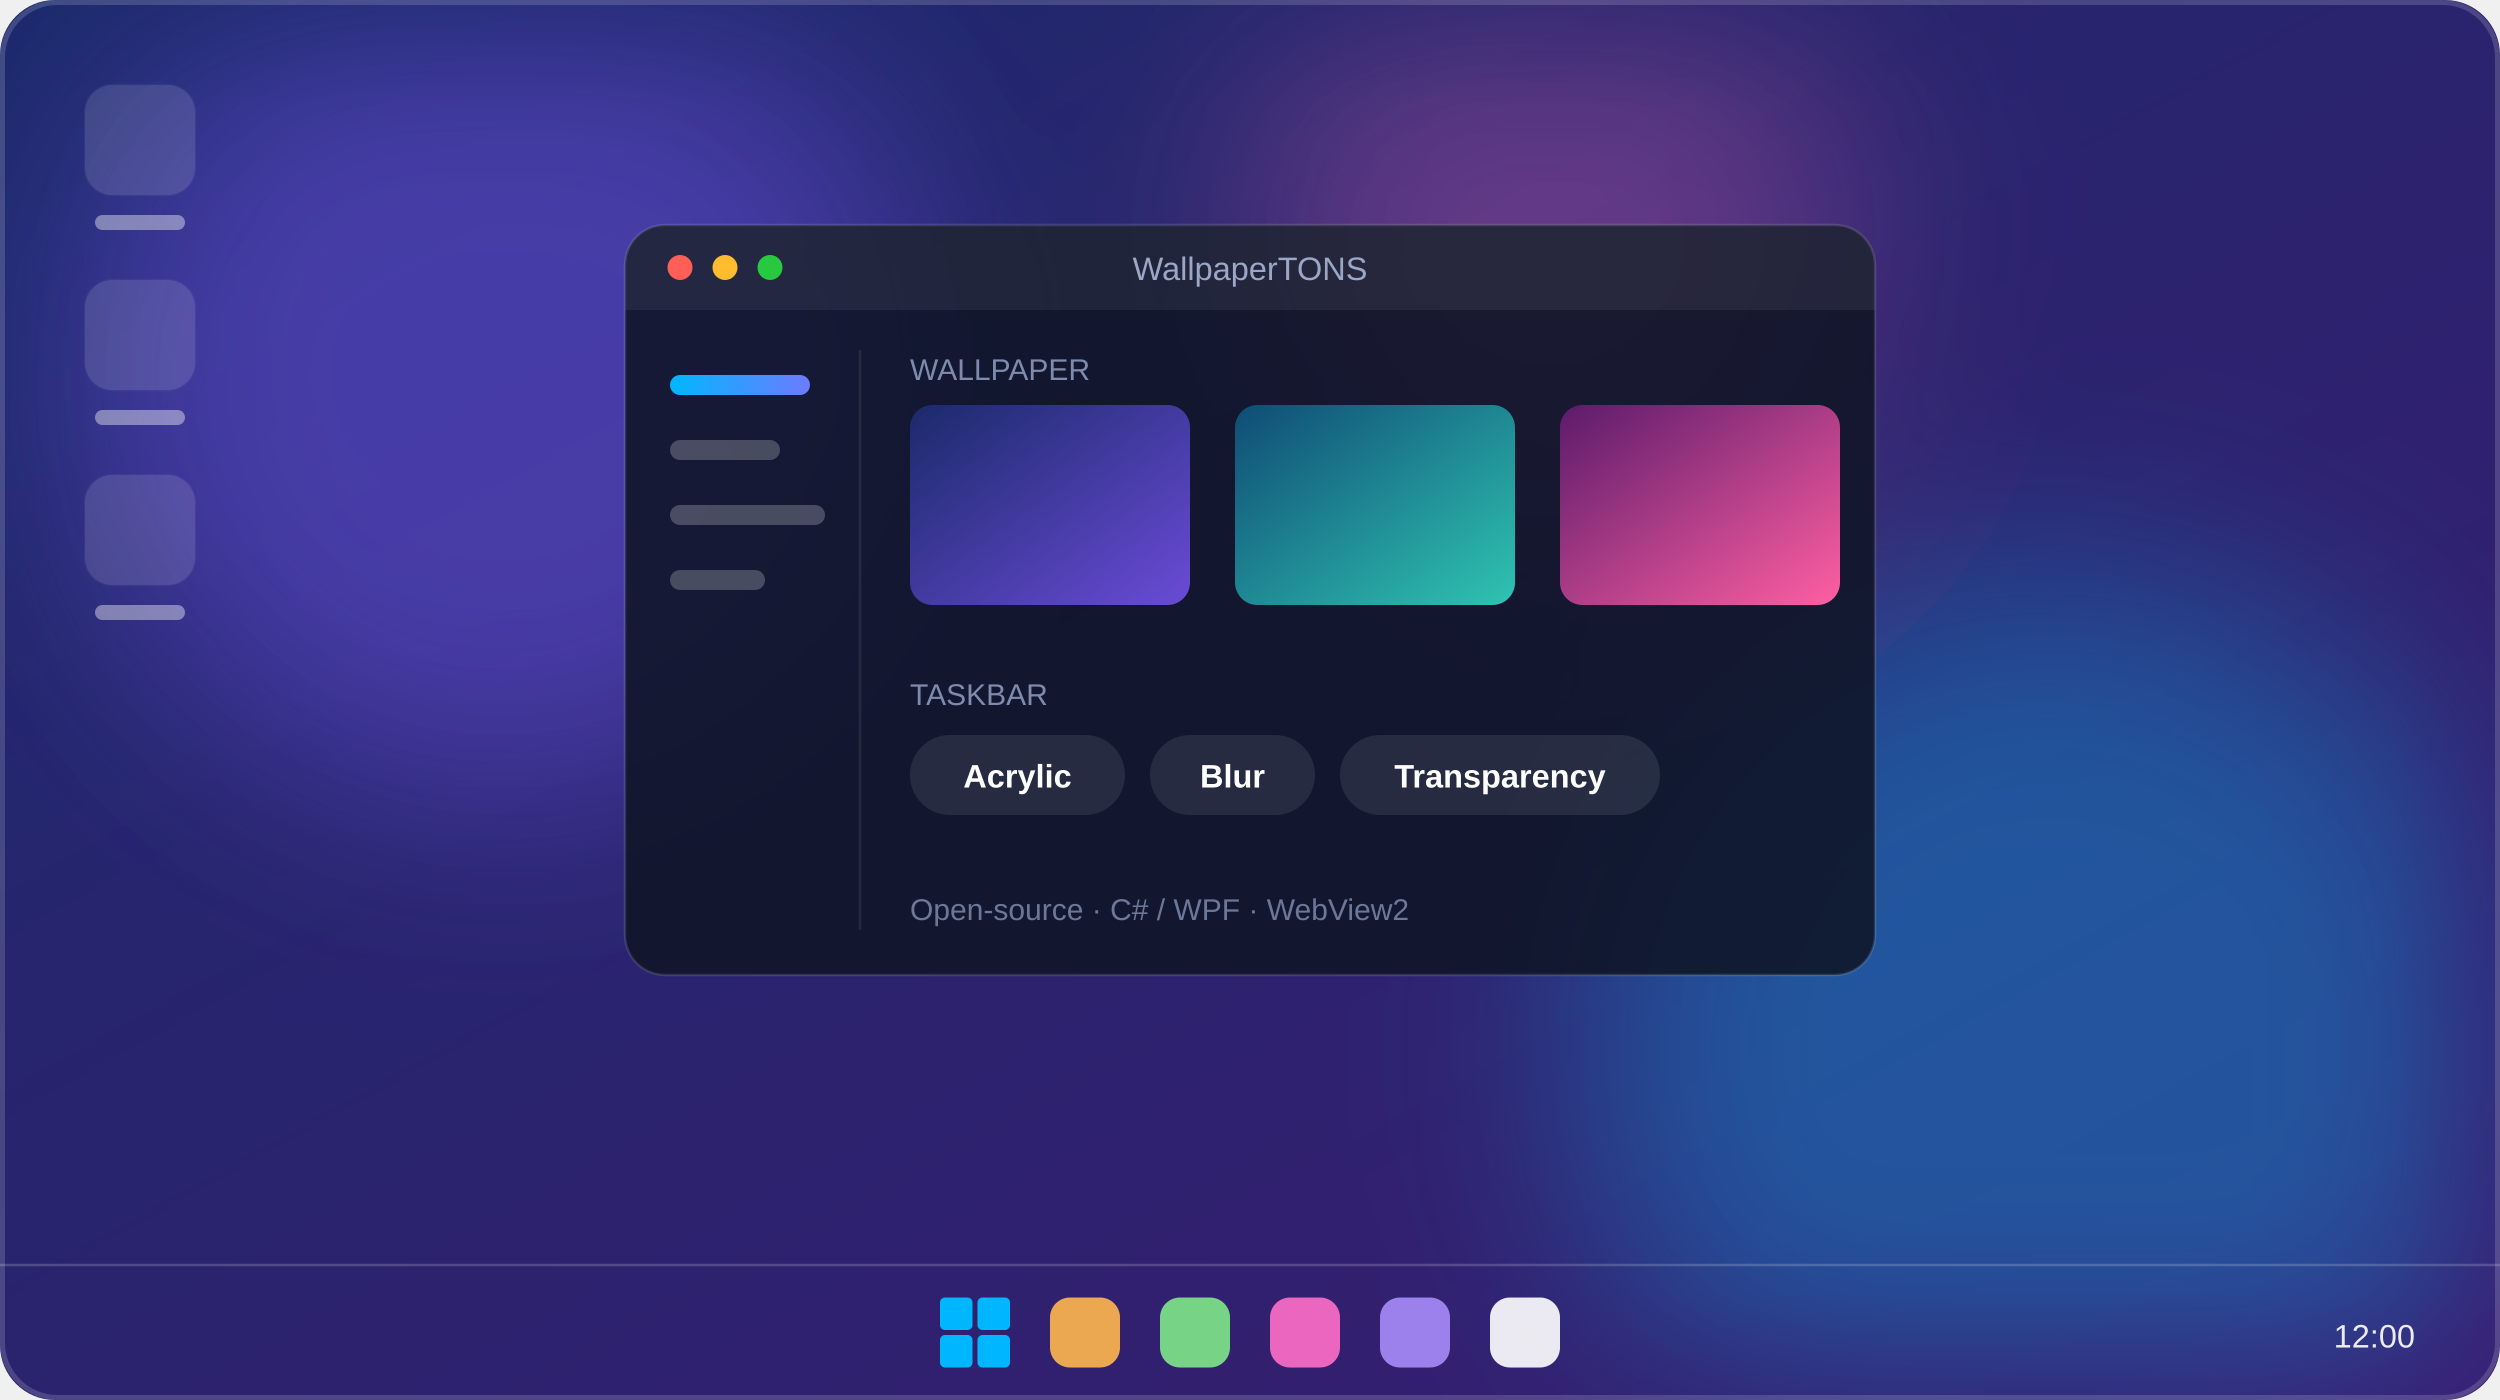
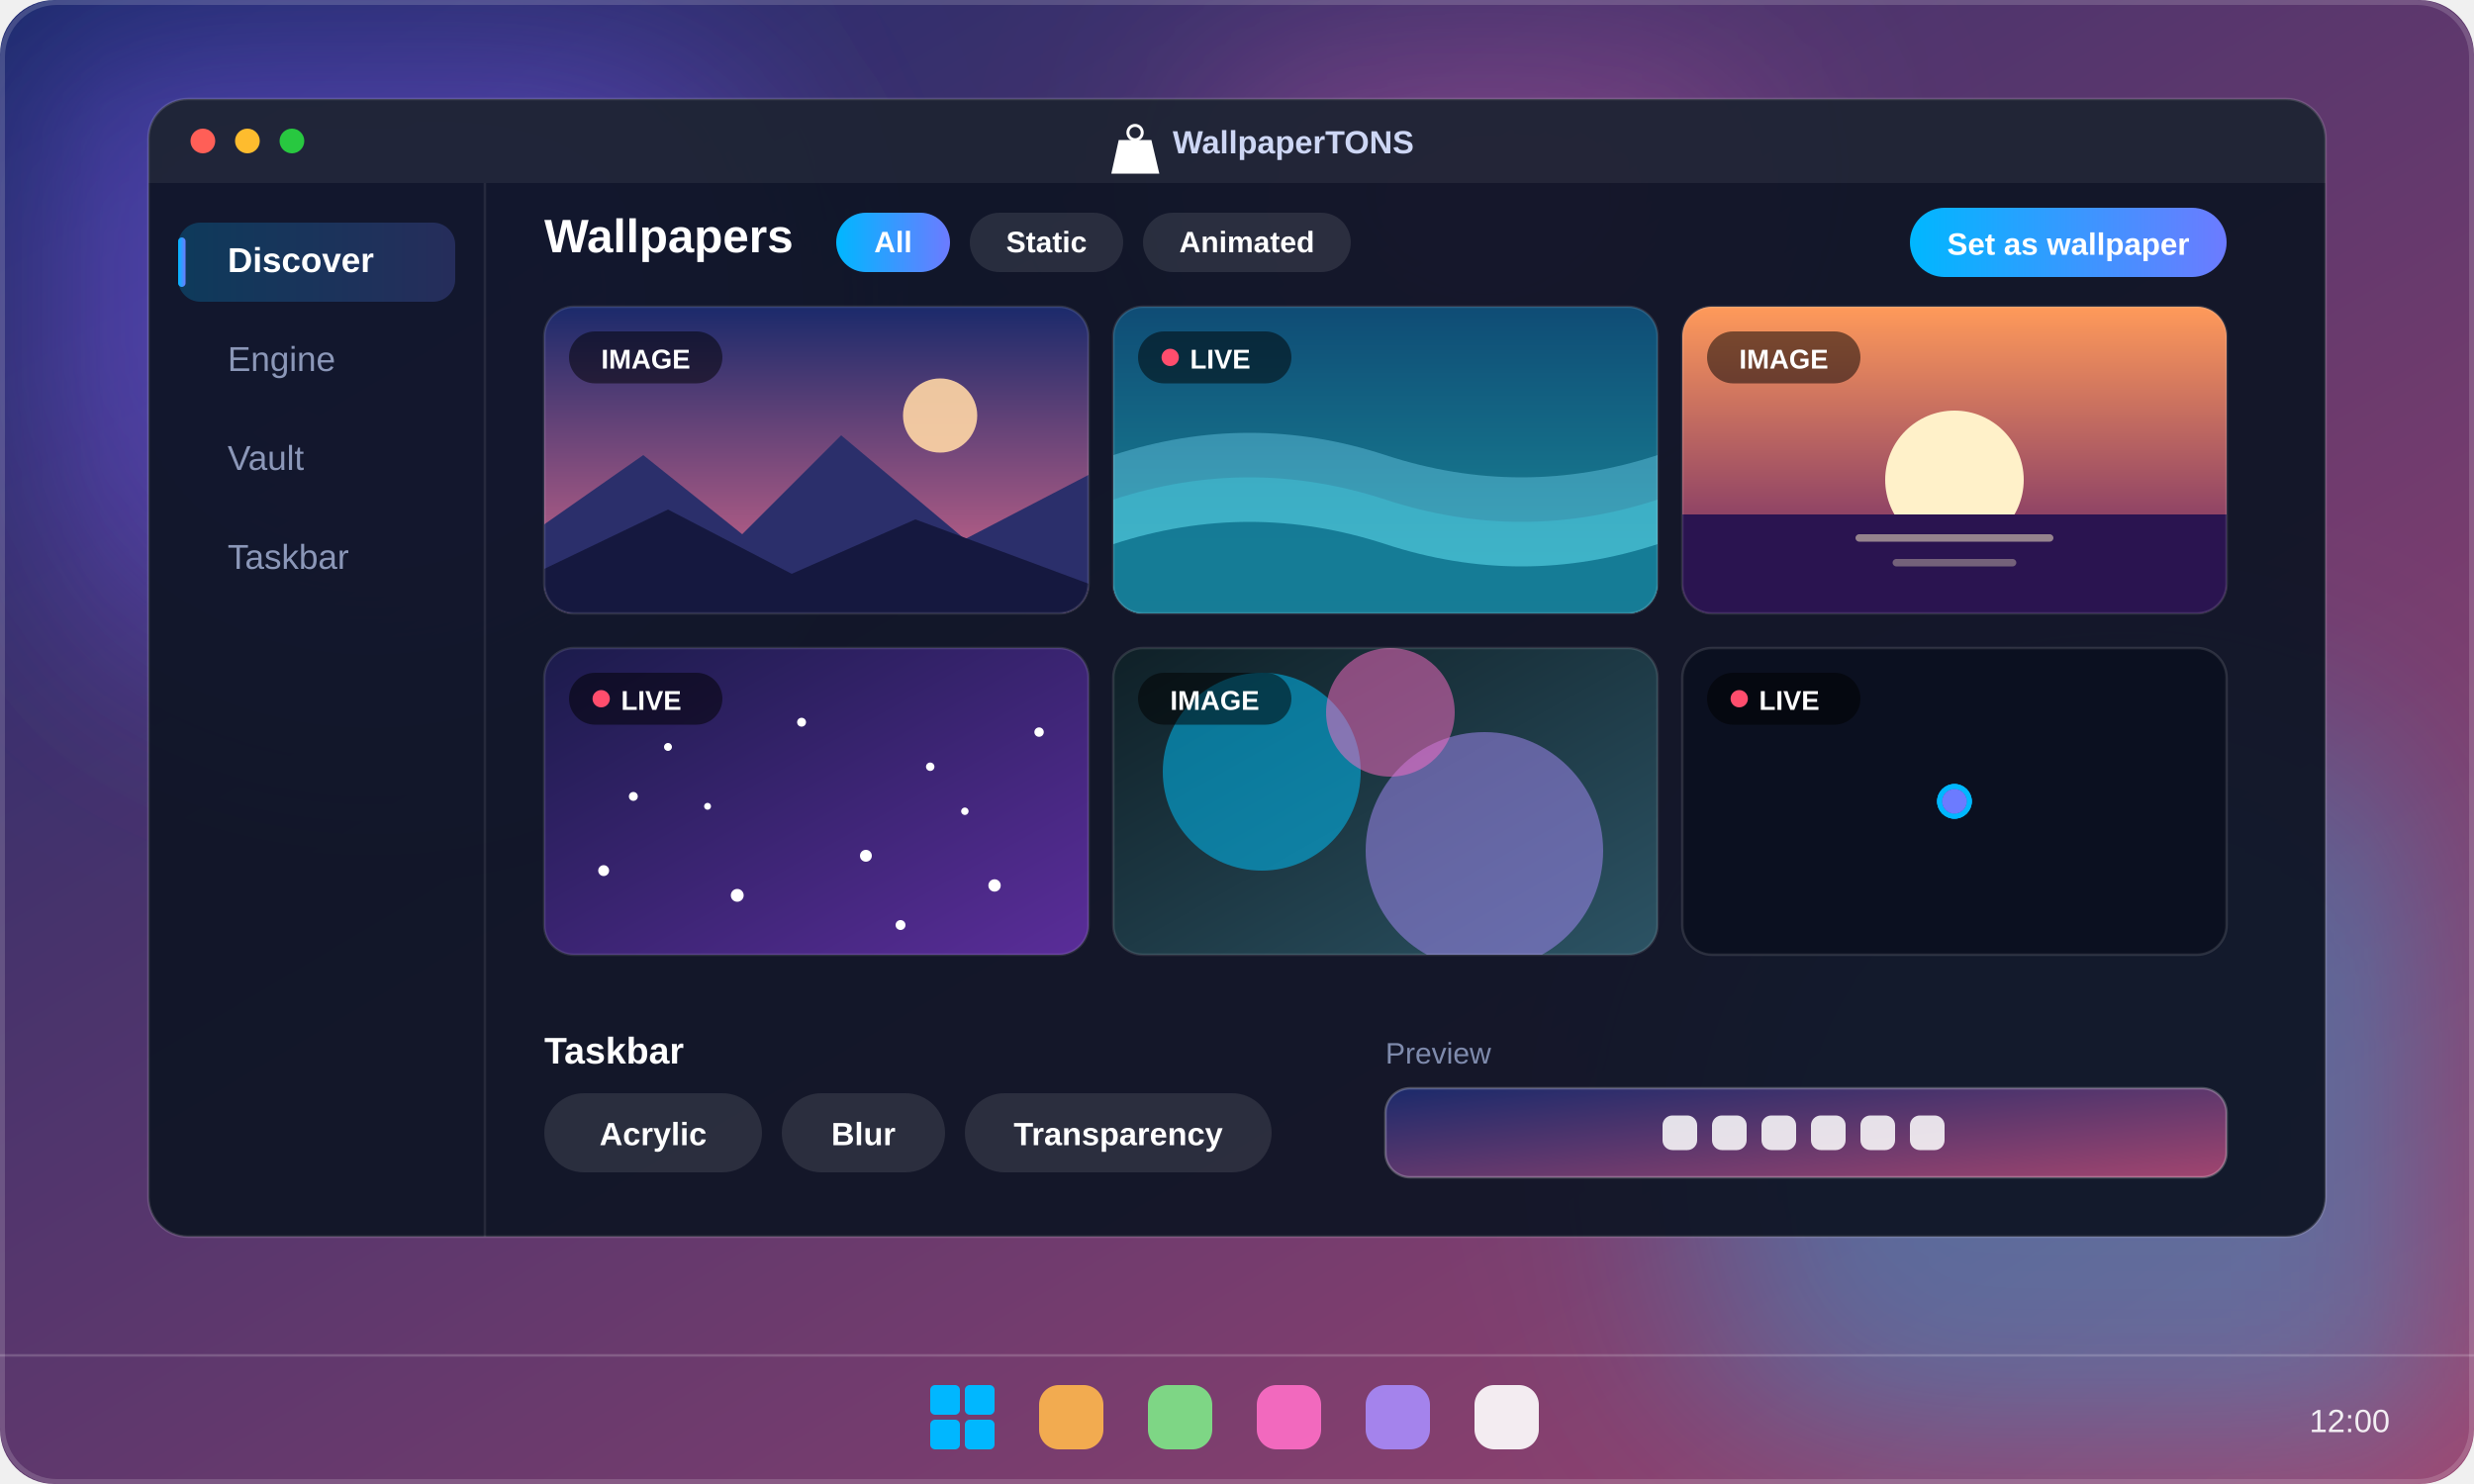
- <svg xmlns="http://www.w3.org/2000/svg" width="1000" height="560" viewBox="0 0 1000 560" font-family="Segoe UI,Arial,sans-serif">
+ <svg xmlns="http://www.w3.org/2000/svg" width="1000" height="600" viewBox="0 0 1000 600" font-family="Segoe UI,Arial,sans-serif">
  <defs>
    <linearGradient id="wp" x1="0" y1="0" x2="1" y2="1">
      <stop offset="0" stop-color="#1b2a6b">
-         <animate attributeName="stop-color" values="#1b2a6b;#0f4c75;#5b1b6b;#1b2a6b" keyTimes="0;.333;.667;1" dur="9s" repeatCount="indefinite" />
+         <animate attributeName="stop-color" values="#1b2a6b;#0f4c75;#1b1b4b;#1b2a6b" keyTimes="0;.333;.667;1" dur="9s" repeatCount="indefinite" />
      </stop>
-       <stop offset="1" stop-color="#3a1c71">
-         <animate attributeName="stop-color" values="#3a1c71;#176b6b;#9c1f5a;#3a1c71" keyTimes="0;.333;.667;1" dur="9s" repeatCount="indefinite" />
+       <stop offset="1" stop-color="#a1456f">
+         <animate attributeName="stop-color" values="#a1456f;#1b8f9c;#5a2d99;#a1456f" keyTimes="0;.333;.667;1" dur="9s" repeatCount="indefinite" />
      </stop>
-     </linearGradient>
-     <linearGradient id="t0" x1="0" y1="0" x2="1" y2="1">
-       <stop offset="0" stop-color="#1b2a6b" />
-       <stop offset="1" stop-color="#6a4bd6" />
-     </linearGradient>
-     <linearGradient id="t1" x1="0" y1="0" x2="1" y2="1">
-       <stop offset="0" stop-color="#0f4c75" />
-       <stop offset="1" stop-color="#2fc4b2" />
-     </linearGradient>
-     <linearGradient id="t2" x1="0" y1="0" x2="1" y2="1">
-       <stop offset="0" stop-color="#5b1b6b" />
-       <stop offset="1" stop-color="#ff5fa2" />
    </linearGradient>
    <linearGradient id="ac" x1="0" y1="0" x2="1" y2="0">
      <stop offset="0" stop-color="#00b7ff" />
      <stop offset="1" stop-color="#6c7bff" />
    </linearGradient>
    <filter id="bl" x="-50%" y="-50%" width="200%" height="200%">
      <feGaussianBlur stdDeviation="45" />
    </filter>
    <clipPath id="scr">
-       <rect width="1000" height="560" rx="22" />
+       <rect width="1000" height="600" rx="22" />
+     </clipPath>
+     <linearGradient id="tg0" x1="0" y1="0" x2="0" y2="1">
+       <stop offset="0" stop-color="#1b2a6b" />
+       <stop offset="1" stop-color="#d96a8c" />
+     </linearGradient>
+     <linearGradient id="tg1" x1="0" y1="0" x2="0" y2="1">
+       <stop offset="0" stop-color="#0f4c75" />
+       <stop offset="1" stop-color="#1b8f9c" />
+     </linearGradient>
+     <linearGradient id="tg2" x1="0" y1="0" x2="0" y2="1">
+       <stop offset="0" stop-color="#ff9a5a" />
+       <stop offset="1" stop-color="#5b1b6b" />
+     </linearGradient>
+     <linearGradient id="tg3" x1="0" y1="0" x2="1" y2="1">
+       <stop offset="0" stop-color="#1b1b4b" />
+       <stop offset="1" stop-color="#5a2d99" />
+     </linearGradient>
+     <linearGradient id="tg4" x1="0" y1="0" x2="1" y2="1">
+       <stop offset="0" stop-color="#0f2027" />
+       <stop offset="1" stop-color="#2c5364" />
+     </linearGradient>
+     <clipPath id="ct0">
+       <rect x="220" y="124" width="220" height="124" rx="12" />
+     </clipPath>
+     <clipPath id="ct1">
+       <rect x="450" y="124" width="220" height="124" rx="12" />
+     </clipPath>
+     <clipPath id="ct2">
+       <rect x="680" y="124" width="220" height="124" rx="12" />
+     </clipPath>
+     <clipPath id="ct3">
+       <rect x="220" y="262" width="220" height="124" rx="12" />
+     </clipPath>
+     <clipPath id="ct4">
+       <rect x="450" y="262" width="220" height="124" rx="12" />
+     </clipPath>
+     <clipPath id="ct5">
+       <rect x="680" y="262" width="220" height="124" rx="12" />
    </clipPath>
  </defs>
  <g clip-path="url(#scr)">
-     <rect width="1000" height="560" fill="url(#wp)" />
+     <rect width="1000" height="600" fill="url(#wp)" />
    <g filter="url(#bl)">
-       <circle cx="200" cy="150" r="170" fill="#7c5cff" opacity=".4">
-         <animate attributeName="cx" values="200;330;200" dur="10s" repeatCount="indefinite" />
+       <circle cx="150" cy="120" r="160" fill="#7c5cff" opacity=".4">
+         <animate attributeName="cx" values="150;300;150" dur="10s" repeatCount="indefinite" />
      </circle>
-       <circle cx="820" cy="420" r="190" fill="#00c6ff" opacity=".32">
-         <animate attributeName="cy" values="420;300;420" dur="12s" repeatCount="indefinite" />
+       <circle cx="860" cy="470" r="180" fill="#00c6ff" opacity=".32">
+         <animate attributeName="cy" values="470;340;470" dur="12s" repeatCount="indefinite" />
      </circle>
-       <circle cx="620" cy="90" r="120" fill="#ff6ec7" opacity=".28">
-         <animate attributeName="cx" values="620;480;620" dur="9s" repeatCount="indefinite" />
+       <circle cx="600" cy="60" r="110" fill="#ff6ec7" opacity=".25">
+         <animate attributeName="cx" values="600;460;600" dur="9s" repeatCount="indefinite" />
      </circle>
    </g>
-     <rect x="34" y="34" width="44" height="44" rx="11" fill="#fff" opacity=".13" stroke="#fff" stroke-opacity=".28" />
-     <rect x="38" y="86" width="36" height="6" rx="3" fill="#fff" opacity=".4" />
-     <rect x="34" y="112" width="44" height="44" rx="11" fill="#fff" opacity=".13" stroke="#fff" stroke-opacity=".28" />
-     <rect x="38" y="164" width="36" height="6" rx="3" fill="#fff" opacity=".4" />
-     <rect x="34" y="190" width="44" height="44" rx="11" fill="#fff" opacity=".13" stroke="#fff" stroke-opacity=".28" />
-     <rect x="38" y="242" width="36" height="6" rx="3" fill="#fff" opacity=".4" />
-     <rect x="250" y="90" width="500" height="300" rx="16" fill="#0e1424" opacity=".86" stroke="#fff" stroke-opacity=".14" />
-     <path d="M250 106a16 16 0 0 1 16-16h468a16 16 0 0 1 16 16v18H250z" fill="#fff" opacity=".06" />
-     <circle cx="272" cy="107" r="5" fill="#ff5f57" />
-     <circle cx="290" cy="107" r="5" fill="#febc2e" />
-     <circle cx="308" cy="107" r="5" fill="#28c840" />
-     <text x="500" y="112" text-anchor="middle" font-size="13" fill="#9aa7c7">WallpaperTONS</text>
-     <rect x="268" y="150" width="56" height="8" rx="4" fill="url(#ac)" opacity="1" />
-     <rect x="268" y="176" width="44" height="8" rx="4" fill="#fff" opacity=".22" />
-     <rect x="268" y="202" width="62" height="8" rx="4" fill="#fff" opacity=".22" />
-     <rect x="268" y="228" width="38" height="8" rx="4" fill="#fff" opacity=".22" />
-     <line x1="344" y1="140" x2="344" y2="372" stroke="#fff" stroke-opacity=".08" />
-     <text x="364" y="152" font-size="12" fill="#7f8bad">WALLPAPER</text>
-     <rect x="364" y="162" width="112" height="80" rx="9" fill="url(#t0)" />
-     <rect x="364" y="162" width="112" height="80" rx="9" fill="none" stroke="#fff" stroke-width="2.5" opacity="0">
+     <rect x="60" y="40" width="880" height="460" rx="16" fill="#0e1424" opacity=".93" stroke="#fff" stroke-opacity=".16" />
+     <path d="M60 56a16 16 0 0 1 16-16h848a16 16 0 0 1 16 16v18H60z" fill="#fff" opacity=".06" />
+     <circle cx="82" cy="57" r="5" fill="#ff5f57" />
+     <circle cx="100" cy="57" r="5" fill="#febc2e" />
+     <circle cx="118" cy="57" r="5" fill="#28c840" />
+     <g transform="translate(446,47) scale(.2)" fill="none" stroke="#fff" stroke-width="6">
+       <circle cx="64" cy="33" r="14.5" />
+       <path d="M31 48H97L113 116H16Z" fill="#fff" stroke="none" />
+     </g>
+     <text x="474" y="62" font-size="13" font-weight="600" fill="#cdd6f4">WallpaperTONS</text>
+     <line x1="196" y1="74" x2="196" y2="500" stroke="#fff" stroke-opacity=".08" />
+     <rect x="72" y="90" width="112" height="32" rx="9" fill="url(#ac)" opacity=".22" />
+     <rect x="72" y="96" width="3" height="20" rx="1.5" fill="url(#ac)" />
+     <text x="92" y="110" font-size="14" font-weight="600" fill="#fff">Discover</text>
+     <text x="92" y="150" font-size="14" font-weight="400" fill="#8b97b8">Engine</text>
+     <text x="92" y="190" font-size="14" font-weight="400" fill="#8b97b8">Vault</text>
+     <text x="92" y="230" font-size="14" font-weight="400" fill="#8b97b8">Taskbar</text>
+     <text x="220" y="102" font-size="19" font-weight="700" fill="#fff">Wallpapers</text>
+     <rect x="338" y="86" width="46" height="24" rx="12" fill="url(#ac)" opacity="1" />
+     <text x="361.0" y="102" text-anchor="middle" font-size="12" font-weight="600" fill="#fff">All</text>
+     <rect x="392" y="86" width="62" height="24" rx="12" fill="#fff" opacity="0.1" />
+     <text x="423.0" y="102" text-anchor="middle" font-size="12" font-weight="600" fill="#fff">Static</text>
+     <rect x="462" y="86" width="84" height="24" rx="12" fill="#fff" opacity="0.1" />
+     <text x="504.0" y="102" text-anchor="middle" font-size="12" font-weight="600" fill="#fff">Animated</text>
+     <rect x="772" y="84" width="128" height="28" rx="14" fill="url(#ac)" />
+     <text x="836" y="103" text-anchor="middle" font-size="12.5" font-weight="700" fill="#fff">Set as wallpaper</text>
+     <g clip-path="url(#ct0)">
+       <g transform="translate(220,124)">
+         <rect width="220" height="124" fill="url(#tg0)" />
+         <circle cx="160" cy="44" r="15" fill="#ffd6a5" opacity=".9" />
+         <polygon points="0,124 0,88 40,60 80,92 120,52 170,94 220,68 220,124" fill="#2b2f6b" />
+         <polygon points="0,124 0,106 50,82 100,108 150,86 220,112 220,124" fill="#15183f" />
+       </g>
+     </g>
+     <rect x="220" y="124" width="220" height="124" rx="12" fill="none" stroke="#fff" stroke-opacity=".12" />
+     <rect x="230" y="134" width="62" height="21" rx="10.5" fill="#000" opacity=".5" />
+     <text x="261" y="149" text-anchor="middle" font-size="11" font-weight="700" fill="#fff">IMAGE</text>
+     <g clip-path="url(#ct1)">
+       <g transform="translate(450,124)">
+         <rect width="220" height="124" fill="url(#tg1)" />
+         <g>
+           <animateTransform attributeName="transform" type="translate" values="0 0;-220 0" dur="5s" repeatCount="indefinite" />
+           <path d="M0 60 Q55 42 110 60 T220 60 T330 60 T440 60 V124 H0Z" fill="#7fe3ff" opacity="0.35" />
+         </g>
+         <g>
+           <animateTransform attributeName="transform" type="translate" values="0 0;-220 0" dur="4s" repeatCount="indefinite" />
+           <path d="M0 78 Q55 60 110 78 T220 78 T330 78 T440 78 V124 H0Z" fill="#3fc1d6" opacity="0.5" />
+         </g>
+         <g>
+           <animateTransform attributeName="transform" type="translate" values="0 0;-220 0" dur="3s" repeatCount="indefinite" />
+           <path d="M0 96 Q55 78 110 96 T220 96 T330 96 T440 96 V124 H0Z" fill="#0b6e8a" opacity="0.8" />
+         </g>
+       </g>
+     </g>
+     <rect x="450" y="124" width="220" height="124" rx="12" fill="none" stroke="#fff" stroke-opacity=".12" />
+     <rect x="460" y="134" width="62" height="21" rx="10.5" fill="#000" opacity=".5" />
+     <circle cx="473" cy="144.5" r="3.5" fill="#ff4d6d">
+       <animate attributeName="opacity" values="1;.2;1" dur="1.2s" repeatCount="indefinite" />
+     </circle>
+     <text x="481" y="149" font-size="11" font-weight="700" fill="#fff">LIVE</text>
+     <g clip-path="url(#ct2)">
+       <g transform="translate(680,124)">
+         <rect width="220" height="124" fill="url(#tg2)" />
+         <circle cx="110" cy="70" r="28" fill="#fff1c9" />
+         <rect y="84" width="220" height="40" fill="#2a1450" />
+         <rect x="70" y="92" width="80" height="3" rx="1.5" fill="#fff1c9" opacity=".5" />
+         <rect x="85" y="102" width="50" height="3" rx="1.5" fill="#fff1c9" opacity=".35" />
+       </g>
+     </g>
+     <rect x="680" y="124" width="220" height="124" rx="12" fill="none" stroke="#fff" stroke-opacity=".12" />
+     <rect x="690" y="134" width="62" height="21" rx="10.5" fill="#000" opacity=".5" />
+     <text x="721" y="149" text-anchor="middle" font-size="11" font-weight="700" fill="#fff">IMAGE</text>
+     <g clip-path="url(#ct3)">
+       <g transform="translate(220,262)">
+         <rect width="220" height="124" fill="url(#tg3)" />
+         <circle cx="24" cy="90" r="2.2" fill="#fff">
+           <animate attributeName="cy" values="90;64;90" dur="6.2s" repeatCount="indefinite" />
+           <animate attributeName="opacity" values=".15;1;.15" dur="3.1s" repeatCount="indefinite" />
+         </circle>
+         <circle cx="50" cy="40" r="1.6" fill="#fff">
+           <animate attributeName="cy" values="40;14;40" dur="4.8s" repeatCount="indefinite" />
+           <animate attributeName="opacity" values=".15;1;.15" dur="2.4s" repeatCount="indefinite" />
+         </circle>
+         <circle cx="78" cy="100" r="2.6" fill="#fff">
+           <animate attributeName="cy" values="100;74;100" dur="7.2s" repeatCount="indefinite" />
+           <animate attributeName="opacity" values=".15;1;.15" dur="3.6s" repeatCount="indefinite" />
+         </circle>
+         <circle cx="104" cy="30" r="1.8" fill="#fff">
+           <animate attributeName="cy" values="30;4;30" dur="5.6s" repeatCount="indefinite" />
+           <animate attributeName="opacity" values=".15;1;.15" dur="2.8s" repeatCount="indefinite" />
+         </circle>
+         <circle cx="130" cy="84" r="2.4" fill="#fff">
+           <animate attributeName="cy" values="84;58;84" dur="6.6s" repeatCount="indefinite" />
+           <animate attributeName="opacity" values=".15;1;.15" dur="3.3s" repeatCount="indefinite" />
+         </circle>
+         <circle cx="156" cy="48" r="1.7" fill="#fff">
+           <animate attributeName="cy" values="48;22;48" dur="4.4s" repeatCount="indefinite" />
+           <animate attributeName="opacity" values=".15;1;.15" dur="2.2s" repeatCount="indefinite" />
+         </circle>
+         <circle cx="182" cy="96" r="2.5" fill="#fff">
+           <animate attributeName="cy" values="96;70;96" dur="7.8s" repeatCount="indefinite" />
+           <animate attributeName="opacity" values=".15;1;.15" dur="3.9s" repeatCount="indefinite" />
+         </circle>
+         <circle cx="200" cy="34" r="1.9" fill="#fff">
+           <animate attributeName="cy" values="34;8;34" dur="5.2s" repeatCount="indefinite" />
+           <animate attributeName="opacity" values=".15;1;.15" dur="2.6s" repeatCount="indefinite" />
+         </circle>
+         <circle cx="66" cy="64" r="1.4" fill="#fff">
+           <animate attributeName="cy" values="64;38;64" dur="4.0s" repeatCount="indefinite" />
+           <animate attributeName="opacity" values=".15;1;.15" dur="2.0s" repeatCount="indefinite" />
+         </circle>
+         <circle cx="144" cy="112" r="2.0" fill="#fff">
+           <animate attributeName="cy" values="112;86;112" dur="6.0s" repeatCount="indefinite" />
+           <animate attributeName="opacity" values=".15;1;.15" dur="3.0s" repeatCount="indefinite" />
+         </circle>
+         <circle cx="170" cy="66" r="1.5" fill="#fff">
+           <animate attributeName="cy" values="66;40;66" dur="5.0s" repeatCount="indefinite" />
+           <animate attributeName="opacity" values=".15;1;.15" dur="2.5s" repeatCount="indefinite" />
+         </circle>
+         <circle cx="36" cy="60" r="1.8" fill="#fff">
+           <animate attributeName="cy" values="60;34;60" dur="6.8s" repeatCount="indefinite" />
+           <animate attributeName="opacity" values=".15;1;.15" dur="3.4s" repeatCount="indefinite" />
+         </circle>
+       </g>
+     </g>
+     <rect x="220" y="262" width="220" height="124" rx="12" fill="none" stroke="#fff" stroke-opacity=".12" />
+     <rect x="230" y="272" width="62" height="21" rx="10.5" fill="#000" opacity=".5" />
+     <circle cx="243" cy="282.5" r="3.5" fill="#ff4d6d">
+       <animate attributeName="opacity" values="1;.2;1" dur="1.2s" repeatCount="indefinite" />
+     </circle>
+     <text x="251" y="287" font-size="11" font-weight="700" fill="#fff">LIVE</text>
+     <g clip-path="url(#ct4)">
+       <g transform="translate(450,262)">
+         <rect width="220" height="124" fill="url(#tg4)" />
+         <circle cx="60" cy="50" r="40" fill="#00c6ff" opacity=".5" />
+         <circle cx="150" cy="82" r="48" fill="#a78bfa" opacity=".5" />
+         <circle cx="112" cy="26" r="26" fill="#ff6ec7" opacity=".5" />
+       </g>
+     </g>
+     <rect x="450" y="262" width="220" height="124" rx="12" fill="none" stroke="#fff" stroke-opacity=".12" />
+     <rect x="460" y="272" width="62" height="21" rx="10.5" fill="#000" opacity=".5" />
+     <text x="491" y="287" text-anchor="middle" font-size="11" font-weight="700" fill="#fff">IMAGE</text>
+     <g clip-path="url(#ct5)">
+       <g transform="translate(680,262)">
+         <rect width="220" height="124" fill="#0b1020" />
+         <circle cx="110" cy="62" r="6" fill="none" stroke="#00b7ff" stroke-width="2">
+           <animate attributeName="r" values="6;80" dur="2.4s" begin="0s" repeatCount="indefinite" />
+           <animate attributeName="opacity" values=".9;0" dur="2.4s" begin="0s" repeatCount="indefinite" />
+         </circle>
+         <circle cx="110" cy="62" r="6" fill="none" stroke="#00b7ff" stroke-width="2">
+           <animate attributeName="r" values="6;80" dur="2.4s" begin="0.8s" repeatCount="indefinite" />
+           <animate attributeName="opacity" values=".9;0" dur="2.4s" begin="0.8s" repeatCount="indefinite" />
+         </circle>
+         <circle cx="110" cy="62" r="6" fill="none" stroke="#00b7ff" stroke-width="2">
+           <animate attributeName="r" values="6;80" dur="2.4s" begin="1.6s" repeatCount="indefinite" />
+           <animate attributeName="opacity" values=".9;0" dur="2.4s" begin="1.6s" repeatCount="indefinite" />
+         </circle>
+         <circle cx="110" cy="62" r="5" fill="#6c7bff" />
+       </g>
+     </g>
+     <rect x="680" y="262" width="220" height="124" rx="12" fill="none" stroke="#fff" stroke-opacity=".12" />
+     <rect x="690" y="272" width="62" height="21" rx="10.5" fill="#000" opacity=".5" />
+     <circle cx="703" cy="282.5" r="3.5" fill="#ff4d6d">
+       <animate attributeName="opacity" values="1;.2;1" dur="1.2s" repeatCount="indefinite" />
+     </circle>
+     <text x="711" y="287" font-size="11" font-weight="700" fill="#fff">LIVE</text>
+     <g opacity="0">
      <animate attributeName="opacity" values="1;1;0;0;1" keyTimes="0;.30;.36;.97;1" dur="9s" repeatCount="indefinite" />
-     </rect>
-     <rect x="494" y="162" width="112" height="80" rx="9" fill="url(#t1)" />
-     <rect x="494" y="162" width="112" height="80" rx="9" fill="none" stroke="#fff" stroke-width="2.5" opacity="0">
+       <rect x="220" y="124" width="220" height="124" rx="12" fill="none" stroke="#fff" stroke-width="3" />
+       <rect x="354" y="214" width="76" height="24" rx="12" fill="url(#ac)" />
+       <path d="M364 226l4 4 8-9" fill="none" stroke="#fff" stroke-width="2.2" stroke-linecap="round" stroke-linejoin="round" />
+       <text x="386" y="231" font-size="12" font-weight="700" fill="#fff">Applied</text>
+     </g>
+     <g opacity="0">
      <animate attributeName="opacity" values="0;0;1;1;0;0" keyTimes="0;.30;.36;.63;.69;1" dur="9s" repeatCount="indefinite" />
-     </rect>
-     <rect x="624" y="162" width="112" height="80" rx="9" fill="url(#t2)" />
-     <rect x="624" y="162" width="112" height="80" rx="9" fill="none" stroke="#fff" stroke-width="2.5" opacity="0">
+       <rect x="450" y="124" width="220" height="124" rx="12" fill="none" stroke="#fff" stroke-width="3" />
+       <rect x="584" y="214" width="76" height="24" rx="12" fill="url(#ac)" />
+       <path d="M594 226l4 4 8-9" fill="none" stroke="#fff" stroke-width="2.2" stroke-linecap="round" stroke-linejoin="round" />
+       <text x="616" y="231" font-size="12" font-weight="700" fill="#fff">Applied</text>
+     </g>
+     <g opacity="0">
      <animate attributeName="opacity" values="0;0;1;1;0" keyTimes="0;.63;.69;.97;1" dur="9s" repeatCount="indefinite" />
-     </rect>
-     <text x="364" y="282" font-size="12" fill="#7f8bad">TASKBAR</text>
-     <rect x="364" y="294" width="86" height="32" rx="16" fill="#fff" opacity=".09" />
-     <rect x="364" y="294" width="86" height="32" rx="16" fill="url(#ac)" opacity="0">
+       <rect x="220" y="262" width="220" height="124" rx="12" fill="none" stroke="#fff" stroke-width="3" />
+       <rect x="354" y="352" width="76" height="24" rx="12" fill="url(#ac)" />
+       <path d="M364 364l4 4 8-9" fill="none" stroke="#fff" stroke-width="2.2" stroke-linecap="round" stroke-linejoin="round" />
+       <text x="386" y="369" font-size="12" font-weight="700" fill="#fff">Applied</text>
+     </g>
+     <text x="220" y="430" font-size="15" font-weight="700" fill="#fff">Taskbar</text>
+     <rect x="220" y="442" width="88" height="32" rx="16" fill="#fff" opacity=".1" />
+     <rect x="220" y="442" width="88" height="32" rx="16" fill="url(#ac)" opacity="0">
      <animate attributeName="opacity" values="1;1;0;0;1" keyTimes="0;.30;.36;.97;1" dur="9s" repeatCount="indefinite" />
    </rect>
-     <text x="407.0" y="315" text-anchor="middle" font-size="13" font-weight="600" fill="#fff">Acrylic</text>
-     <rect x="460" y="294" width="66" height="32" rx="16" fill="#fff" opacity=".09" />
-     <rect x="460" y="294" width="66" height="32" rx="16" fill="url(#ac)" opacity="0">
+     <text x="264.0" y="463" text-anchor="middle" font-size="13" font-weight="600" fill="#fff">Acrylic</text>
+     <rect x="316" y="442" width="66" height="32" rx="16" fill="#fff" opacity=".1" />
+     <rect x="316" y="442" width="66" height="32" rx="16" fill="url(#ac)" opacity="0">
      <animate attributeName="opacity" values="0;0;1;1;0;0" keyTimes="0;.30;.36;.63;.69;1" dur="9s" repeatCount="indefinite" />
    </rect>
-     <text x="493.0" y="315" text-anchor="middle" font-size="13" font-weight="600" fill="#fff">Blur</text>
-     <rect x="536" y="294" width="128" height="32" rx="16" fill="#fff" opacity=".09" />
-     <rect x="536" y="294" width="128" height="32" rx="16" fill="url(#ac)" opacity="0">
+     <text x="349.0" y="463" text-anchor="middle" font-size="13" font-weight="600" fill="#fff">Blur</text>
+     <rect x="390" y="442" width="124" height="32" rx="16" fill="#fff" opacity=".1" />
+     <rect x="390" y="442" width="124" height="32" rx="16" fill="url(#ac)" opacity="0">
      <animate attributeName="opacity" values="0;0;1;1;0" keyTimes="0;.63;.69;.97;1" dur="9s" repeatCount="indefinite" />
    </rect>
-     <text x="600.0" y="315" text-anchor="middle" font-size="13" font-weight="600" fill="#fff">Transparency</text>
-     <text x="364" y="368" font-size="12" fill="#6b7899">Open-source  ·  C# / WPF  ·  WebView2</text>
-     <rect x="0" y="506" width="1000" height="54" fill="#cfd8ff" opacity="0">
+     <text x="452.0" y="463" text-anchor="middle" font-size="13" font-weight="600" fill="#fff">Transparency</text>
+     <text x="560" y="430" font-size="12" fill="#7f8bad">Preview</text>
+     <rect x="560" y="440" width="340" height="36" rx="10" fill="url(#wp)" />
+     <rect x="560" y="440" width="340" height="36" rx="10" fill="#cfd8ff" opacity="0">
+       <animate attributeName="opacity" values=".25;.25;0;0;.25" keyTimes="0;.30;.36;.97;1" dur="9s" repeatCount="indefinite" />
+     </rect>
+     <rect x="560" y="440" width="340" height="36" rx="10" fill="#0b1020" opacity="0">
+       <animate attributeName="opacity" values="0;0;.5;.5;0;0" keyTimes="0;.30;.36;.63;.69;1" dur="9s" repeatCount="indefinite" />
+     </rect>
+     <rect x="560" y="440" width="340" height="36" rx="10" fill="none" stroke="#fff" stroke-opacity=".25" />
+     <rect x="672" y="451" width="14" height="14" rx="4" fill="#fff" opacity=".85" />
+     <rect x="692" y="451" width="14" height="14" rx="4" fill="#fff" opacity=".85" />
+     <rect x="712" y="451" width="14" height="14" rx="4" fill="#fff" opacity=".85" />
+     <rect x="732" y="451" width="14" height="14" rx="4" fill="#fff" opacity=".85" />
+     <rect x="752" y="451" width="14" height="14" rx="4" fill="#fff" opacity=".85" />
+     <rect x="772" y="451" width="14" height="14" rx="4" fill="#fff" opacity=".85" />
+     <rect x="0" y="548" width="1000" height="52" fill="#cfd8ff" opacity="0">
      <animate attributeName="opacity" values=".22;.22;0;0;.22" keyTimes="0;.30;.36;.97;1" dur="9s" repeatCount="indefinite" />
    </rect>
-     <rect x="0" y="506" width="1000" height="54" fill="#0b1020" opacity="0">
+     <rect x="0" y="548" width="1000" height="52" fill="#0b1020" opacity="0">
      <animate attributeName="opacity" values="0;0;.5;.5;0;0" keyTimes="0;.30;.36;.63;.69;1" dur="9s" repeatCount="indefinite" />
    </rect>
-     <rect x="0" y="506" width="1000" height="54" fill="#fff" opacity="0">
+     <rect x="0" y="548" width="1000" height="52" fill="#fff" opacity="0">
      <animate attributeName="opacity" values="0;0;.03;.03;0" keyTimes="0;.63;.69;.97;1" dur="9s" repeatCount="indefinite" />
    </rect>
-     <line x1="0" y1="506" x2="1000" y2="506" stroke="#fff" stroke-opacity=".18" />
-     <g transform="translate(376,519)">
-       <rect width="13" height="13" rx="2" fill="#00b7ff" />
-       <rect x="15" width="13" height="13" rx="2" fill="#00b7ff" />
-       <rect y="15" width="13" height="13" rx="2" fill="#00b7ff" />
-       <rect x="15" y="15" width="13" height="13" rx="2" fill="#00b7ff" />
-     </g>
-     <rect x="420" y="519" width="28" height="28" rx="8" fill="#ffb74d" opacity=".9" />
-     <rect x="464" y="519" width="28" height="28" rx="8" fill="#7ee787" opacity=".9" />
-     <rect x="508" y="519" width="28" height="28" rx="8" fill="#ff6ec7" opacity=".9" />
-     <rect x="552" y="519" width="28" height="28" rx="8" fill="#a78bfa" opacity=".9" />
-     <rect x="596" y="519" width="28" height="28" rx="8" fill="#fff" opacity=".9" />
-     <text x="966" y="539" text-anchor="end" font-size="13" fill="#fff" opacity=".9">12:00</text>
-     <text x="966" y="492" text-anchor="end" font-size="14" font-weight="600" fill="#fff" opacity="0">Taskbar: Acrylic<animate attributeName="opacity" values="1;1;0;0;1" keyTimes="0;.30;.36;.97;1" dur="9s" repeatCount="indefinite" />
-     </text>
-     <text x="966" y="492" text-anchor="end" font-size="14" font-weight="600" fill="#fff" opacity="0">Taskbar: Blur<animate attributeName="opacity" values="0;0;1;1;0;0" keyTimes="0;.30;.36;.63;.69;1" dur="9s" repeatCount="indefinite" />
-     </text>
-     <text x="966" y="492" text-anchor="end" font-size="14" font-weight="600" fill="#fff" opacity="0">Taskbar: Transparency<animate attributeName="opacity" values="0;0;1;1;0" keyTimes="0;.63;.69;.97;1" dur="9s" repeatCount="indefinite" />
-     </text>
+     <line x1="0" y1="548" x2="1000" y2="548" stroke="#fff" stroke-opacity=".18" />
+     <g transform="translate(376,560)">
+       <rect width="12" height="12" rx="2" fill="#00b7ff" />
+       <rect x="14" width="12" height="12" rx="2" fill="#00b7ff" />
+       <rect y="14" width="12" height="12" rx="2" fill="#00b7ff" />
+       <rect x="14" y="14" width="12" height="12" rx="2" fill="#00b7ff" />
+     </g>
+     <rect x="420" y="560" width="26" height="26" rx="8" fill="#ffb74d" opacity=".9" />
+     <rect x="464" y="560" width="26" height="26" rx="8" fill="#7ee787" opacity=".9" />
+     <rect x="508" y="560" width="26" height="26" rx="8" fill="#ff6ec7" opacity=".9" />
+     <rect x="552" y="560" width="26" height="26" rx="8" fill="#a78bfa" opacity=".9" />
+     <rect x="596" y="560" width="26" height="26" rx="8" fill="#fff" opacity=".9" />
+     <text x="966" y="579" text-anchor="end" font-size="13" fill="#fff" opacity=".9">12:00</text>
  </g>
-   <rect x="1" y="1" width="998" height="558" rx="22" fill="none" stroke="#fff" stroke-opacity=".16" stroke-width="2" />
+   <rect x="1" y="1" width="998" height="598" rx="22" fill="none" stroke="#fff" stroke-opacity=".16" stroke-width="2" />
</svg>
